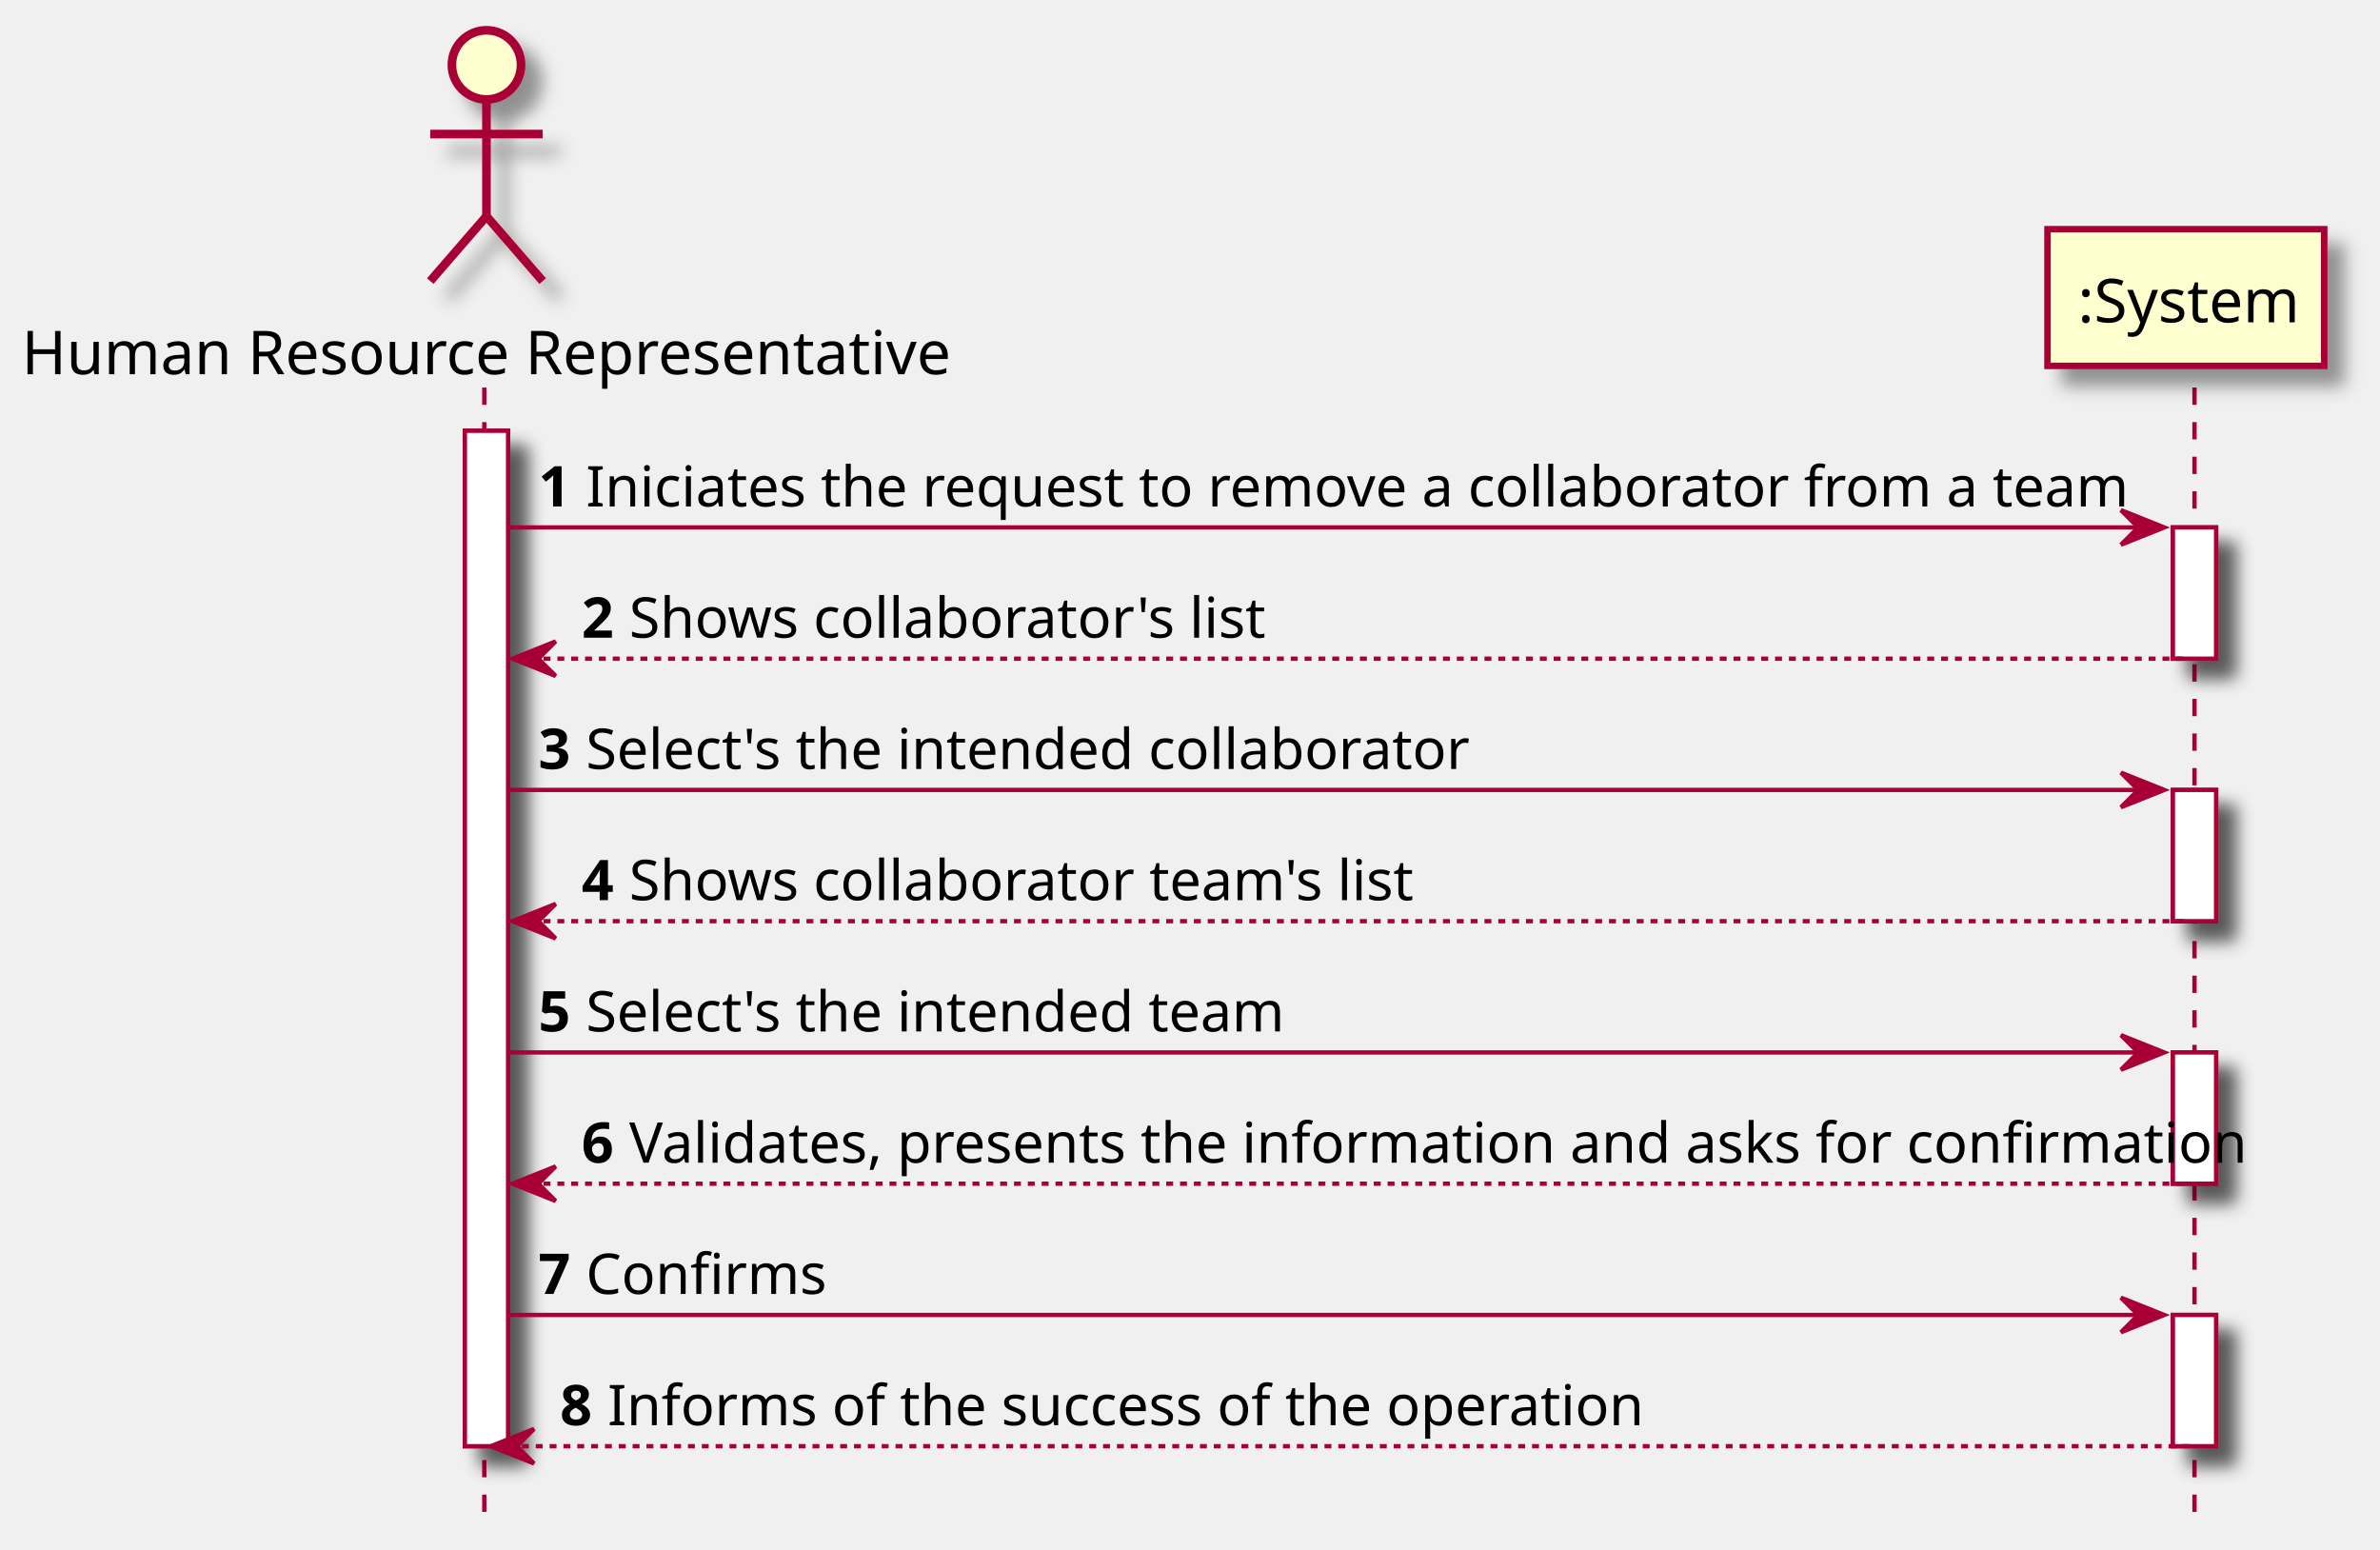
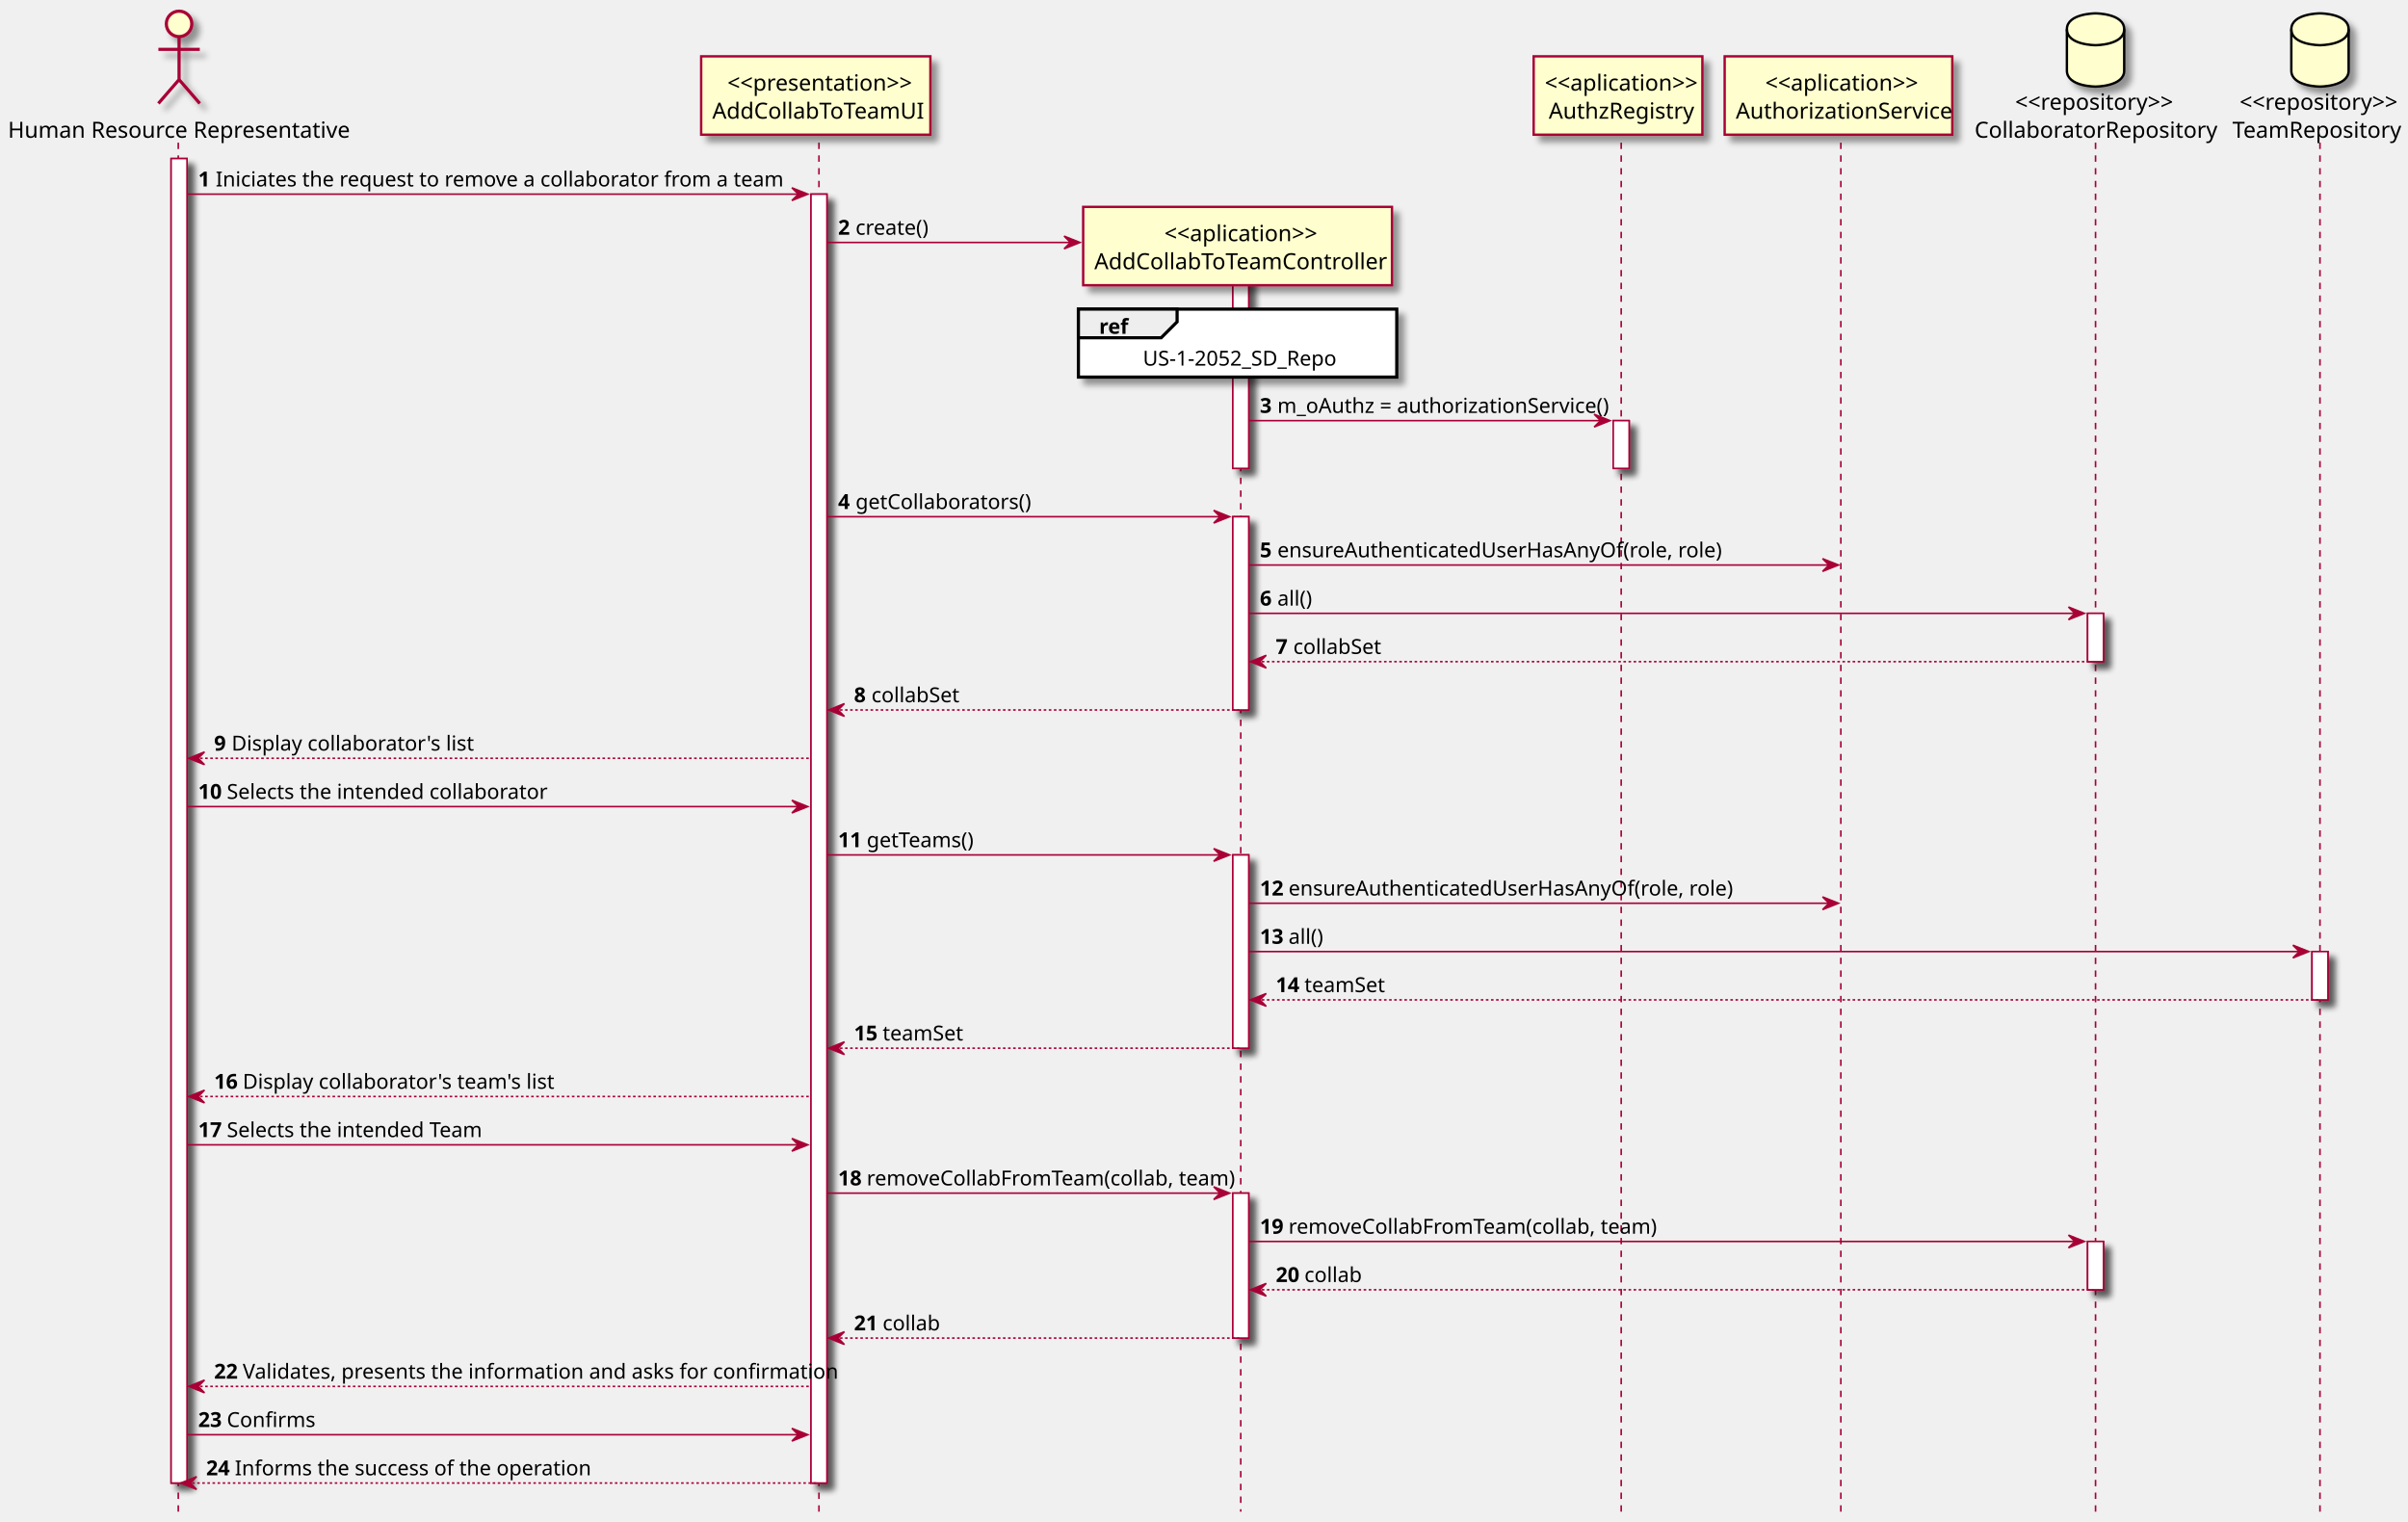
- <svg xmlns="http://www.w3.org/2000/svg" contentScriptType="application/ecmascript" contentStyleType="text/css" height="448.75px" preserveAspectRatio="none" style="width:688px;height:448px;" version="1.1" viewBox="0 0 688 448" width="688.75px" zoomAndPan="magnify">
+ <svg xmlns="http://www.w3.org/2000/svg" contentScriptType="application/ecmascript" contentStyleType="text/css" height="1195px" preserveAspectRatio="none" style="width:1891px;height:1195px;" version="1.1" viewBox="0 0 1891 1195" width="1891.25px" zoomAndPan="magnify">
  <defs>
-     <filter height="300%" id="ftp6182gb72ye" width="300%" x="-1" y="-1">
+     <filter height="300%" id="f6drviokorsm1" width="300%" x="-1" y="-1">
      <feGaussianBlur result="blurOut" stdDeviation="2.5" />
      <feColorMatrix in="blurOut" result="blurOut2" type="matrix" values="0 0 0 0 0 0 0 0 0 0 0 0 0 0 0 0 0 0 .4 0" />
      <feOffset dx="5.0" dy="5.0" in="blurOut2" result="blurOut3" />
      <feBlend in="SourceGraphic" in2="blurOut3" mode="normal" />
    </filter>
  </defs>
  <g>
-     <rect fill="#FFFFFF" filter="url(#ftp6182gb72ye)" height="293.516" style="stroke:#A80036;stroke-width:1.25;" width="12.5" x="134.375" y="124.512" />
-     <rect fill="#FFFFFF" filter="url(#ftp6182gb72ye)" height="37.94" style="stroke:#A80036;stroke-width:1.25;" width="12.5" x="628.125" y="152.451" />
-     <rect fill="#FFFFFF" filter="url(#ftp6182gb72ye)" height="37.94" style="stroke:#A80036;stroke-width:1.25;" width="12.5" x="628.125" y="228.33" />
-     <rect fill="#FFFFFF" filter="url(#ftp6182gb72ye)" height="37.94" style="stroke:#A80036;stroke-width:1.25;" width="12.5" x="628.125" y="304.209" />
-     <rect fill="#FFFFFF" filter="url(#ftp6182gb72ye)" height="37.94" style="stroke:#A80036;stroke-width:1.25;" width="12.5" x="628.125" y="380.088" />
-     <line style="stroke:#A80036;stroke-width:1.25;stroke-dasharray:5.0,5.0;" x1="140" x2="140" y1="112.012" y2="440.527" />
-     <line style="stroke:#A80036;stroke-width:1.25;stroke-dasharray:5.0,5.0;" x1="634.375" x2="634.375" y1="112.012" y2="440.527" />
+     <rect fill="#FFFFFF" filter="url(#f6drviokorsm1)" height="1040.01" style="stroke:#A80036;stroke-width:1.25;" width="12.5" x="134.375" y="124.512" />
+     <rect fill="#FFFFFF" filter="url(#f6drviokorsm1)" height="1012.07" style="stroke:#A80036;stroke-width:1.25;" width="12.5" x="636.875" y="152.451" />
+     <rect fill="#FFFFFF" filter="url(#f6drviokorsm1)" height="164.902" style="stroke:#A80036;stroke-width:1.25;" width="12.5" x="968.125" y="202.891" />
+     <rect fill="#FFFFFF" filter="url(#f6drviokorsm1)" height="151.758" style="stroke:#A80036;stroke-width:1.25;" width="12.5" x="968.125" y="405.732" />
+     <rect fill="#FFFFFF" filter="url(#f6drviokorsm1)" height="151.758" style="stroke:#A80036;stroke-width:1.25;" width="12.5" x="968.125" y="671.309" />
+     <rect fill="#FFFFFF" filter="url(#f6drviokorsm1)" height="113.818" style="stroke:#A80036;stroke-width:1.25;" width="12.5" x="968.125" y="936.885" />
+     <rect fill="#FFFFFF" filter="url(#f6drviokorsm1)" height="37.5" style="stroke:#A80036;stroke-width:1.25;" width="12.5" x="1266.875" y="330.293" />
+     <rect fill="#FFFFFF" filter="url(#f6drviokorsm1)" height="37.94" style="stroke:#A80036;stroke-width:1.25;" width="12.5" x="1639.375" y="481.611" />
+     <rect fill="#FFFFFF" filter="url(#f6drviokorsm1)" height="37.94" style="stroke:#A80036;stroke-width:1.25;" width="12.5" x="1639.375" y="974.824" />
+     <rect fill="#FFFFFF" filter="url(#f6drviokorsm1)" height="37.94" style="stroke:#A80036;stroke-width:1.25;" width="12.5" x="1815.625" y="747.188" />
+     <line style="stroke:#A80036;stroke-width:1.25;stroke-dasharray:5.0,5.0;" x1="140" x2="140" y1="112.012" y2="1187.022" />
+     <line style="stroke:#A80036;stroke-width:1.25;stroke-dasharray:5.0,5.0;" x1="643.125" x2="643.125" y1="112.012" y2="1187.022" />
+     <line style="stroke:#A80036;stroke-width:1.25;stroke-dasharray:5.0,5.0;" x1="974.375" x2="974.375" y1="215.088" y2="1187.022" />
+     <line style="stroke:#A80036;stroke-width:1.25;stroke-dasharray:5.0,5.0;" x1="1273.125" x2="1273.125" y1="112.012" y2="1187.022" />
+     <line style="stroke:#A80036;stroke-width:1.25;stroke-dasharray:5.0,5.0;" x1="1445.625" x2="1445.625" y1="112.012" y2="1187.022" />
+     <line style="stroke:#A80036;stroke-width:1.25;stroke-dasharray:5.0,5.0;" x1="1645.625" x2="1645.625" y1="112.012" y2="1187.022" />
+     <line style="stroke:#A80036;stroke-width:1.25;stroke-dasharray:5.0,5.0;" x1="1821.875" x2="1821.875" y1="112.012" y2="1187.022" />
    <text fill="#000000" font-family="sans-serif" font-size="17.5" lengthAdjust="spacing" textLength="261.25" x="6.25" y="108.166">Human Resource Representative</text>
-     <ellipse cx="140.625" cy="18.75" fill="#FEFECE" filter="url(#ftp6182gb72ye)" rx="10" ry="10" style="stroke:#A80036;stroke-width:2.5;" />
-     <path d="M140.625,28.75 L140.625,62.5 M124.375,38.75 L156.875,38.75 M140.625,62.5 L124.375,81.25 M140.625,62.5 L156.875,81.25 " fill="none" filter="url(#ftp6182gb72ye)" style="stroke:#A80036;stroke-width:2.5;" />
-     <rect fill="#FEFECE" filter="url(#ftp6182gb72ye)" height="39.512" style="stroke:#A80036;stroke-width:1.875;" width="80" x="591.875" y="66.25" />
-     <text fill="#000000" font-family="sans-serif" font-size="17.5" lengthAdjust="spacing" textLength="62.5" x="600.625" y="93.166">:System</text>
-     <rect fill="#FFFFFF" filter="url(#ftp6182gb72ye)" height="293.516" style="stroke:#A80036;stroke-width:1.25;" width="12.5" x="134.375" y="124.512" />
-     <rect fill="#FFFFFF" filter="url(#ftp6182gb72ye)" height="37.94" style="stroke:#A80036;stroke-width:1.25;" width="12.5" x="628.125" y="152.451" />
-     <rect fill="#FFFFFF" filter="url(#ftp6182gb72ye)" height="37.94" style="stroke:#A80036;stroke-width:1.25;" width="12.5" x="628.125" y="228.33" />
-     <rect fill="#FFFFFF" filter="url(#ftp6182gb72ye)" height="37.94" style="stroke:#A80036;stroke-width:1.25;" width="12.5" x="628.125" y="304.209" />
-     <rect fill="#FFFFFF" filter="url(#ftp6182gb72ye)" height="37.94" style="stroke:#A80036;stroke-width:1.25;" width="12.5" x="628.125" y="380.088" />
-     <polygon fill="#A80036" points="613.125,147.451,625.625,152.451,613.125,157.451,618.125,152.451" style="stroke:#A80036;stroke-width:1.25;" />
-     <line style="stroke:#A80036;stroke-width:1.25;" x1="146.875" x2="620.625" y1="152.451" y2="152.451" />
+     <ellipse cx="140.625" cy="18.75" fill="#FEFECE" filter="url(#f6drviokorsm1)" rx="10" ry="10" style="stroke:#A80036;stroke-width:2.5;" />
+     <path d="M140.625,28.75 L140.625,62.5 M124.375,38.75 L156.875,38.75 M140.625,62.5 L124.375,81.25 M140.625,62.5 L156.875,81.25 " fill="none" filter="url(#f6drviokorsm1)" style="stroke:#A80036;stroke-width:2.5;" />
+     <rect fill="#FEFECE" filter="url(#f6drviokorsm1)" height="61.523" style="stroke:#A80036;stroke-width:1.875;" width="180" x="550.625" y="44.238" />
+     <text fill="#000000" font-family="sans-serif" font-size="17.5" lengthAdjust="spacing" textLength="138.75" x="571.25" y="71.155">&lt;&lt;presentation&gt;&gt;</text>
+     <text fill="#000000" font-family="sans-serif" font-size="17.5" lengthAdjust="spacing" textLength="162.5" x="559.375" y="93.166">AddCollabToTeamUI</text>
+     <rect fill="#FEFECE" filter="url(#f6drviokorsm1)" height="61.523" style="stroke:#A80036;stroke-width:1.875;" width="132.5" x="1204.375" y="44.238" />
+     <text fill="#000000" font-family="sans-serif" font-size="17.5" lengthAdjust="spacing" textLength="115" x="1213.125" y="71.155">&lt;&lt;aplication&gt;&gt;</text>
+     <text fill="#000000" font-family="sans-serif" font-size="17.5" lengthAdjust="spacing" textLength="108.75" x="1216.25" y="93.166">AuthzRegistry</text>
+     <rect fill="#FEFECE" filter="url(#f6drviokorsm1)" height="61.523" style="stroke:#A80036;stroke-width:1.875;" width="178.75" x="1354.375" y="44.238" />
+     <text fill="#000000" font-family="sans-serif" font-size="17.5" lengthAdjust="spacing" textLength="115" x="1386.25" y="71.155">&lt;&lt;aplication&gt;&gt;</text>
+     <text fill="#000000" font-family="sans-serif" font-size="17.5" lengthAdjust="spacing" textLength="161.25" x="1363.125" y="93.166">AuthorizationService</text>
+     <text fill="#000000" font-family="sans-serif" font-size="17.5" lengthAdjust="spacing" textLength="118.75" x="1582.5" y="86.155">&lt;&lt;repository&gt;&gt;</text>
+     <text fill="#000000" font-family="sans-serif" font-size="17.5" lengthAdjust="spacing" textLength="182.5" x="1550.625" y="108.166">CollaboratorRepository</text>
+     <path d="M1623.125,22.988 C1623.125,10.488 1645.625,10.488 1645.625,10.488 C1645.625,10.488 1668.125,10.488 1668.125,22.988 L1668.125,55.488 C1668.125,67.988 1645.625,67.988 1645.625,67.988 C1645.625,67.988 1623.125,67.988 1623.125,55.488 L1623.125,22.988 " fill="#FEFECE" filter="url(#f6drviokorsm1)" style="stroke:#000000;stroke-width:1.875;" />
+     <path d="M1623.125,22.988 C1623.125,35.488 1645.625,35.488 1645.625,35.488 C1645.625,35.488 1668.125,35.488 1668.125,22.988 " fill="none" style="stroke:#000000;stroke-width:1.875;" />
+     <text fill="#000000" font-family="sans-serif" font-size="17.5" lengthAdjust="spacing" textLength="118.75" x="1758.75" y="86.155">&lt;&lt;repository&gt;&gt;</text>
+     <text fill="#000000" font-family="sans-serif" font-size="17.5" lengthAdjust="spacing" textLength="130" x="1753.125" y="108.166">TeamRepository</text>
+     <path d="M1799.375,22.988 C1799.375,10.488 1821.875,10.488 1821.875,10.488 C1821.875,10.488 1844.375,10.488 1844.375,22.988 L1844.375,55.488 C1844.375,67.988 1821.875,67.988 1821.875,67.988 C1821.875,67.988 1799.375,67.988 1799.375,55.488 L1799.375,22.988 " fill="#FEFECE" filter="url(#f6drviokorsm1)" style="stroke:#000000;stroke-width:1.875;" />
+     <path d="M1799.375,22.988 C1799.375,35.488 1821.875,35.488 1821.875,35.488 C1821.875,35.488 1844.375,35.488 1844.375,22.988 " fill="none" style="stroke:#000000;stroke-width:1.875;" />
+     <rect fill="#FFFFFF" filter="url(#f6drviokorsm1)" height="1040.01" style="stroke:#A80036;stroke-width:1.25;" width="12.5" x="134.375" y="124.512" />
+     <rect fill="#FFFFFF" filter="url(#f6drviokorsm1)" height="1012.07" style="stroke:#A80036;stroke-width:1.25;" width="12.5" x="636.875" y="152.451" />
+     <rect fill="#FFFFFF" filter="url(#f6drviokorsm1)" height="164.902" style="stroke:#A80036;stroke-width:1.25;" width="12.5" x="968.125" y="202.891" />
+     <rect fill="#FFFFFF" filter="url(#f6drviokorsm1)" height="151.758" style="stroke:#A80036;stroke-width:1.25;" width="12.5" x="968.125" y="405.732" />
+     <rect fill="#FFFFFF" filter="url(#f6drviokorsm1)" height="151.758" style="stroke:#A80036;stroke-width:1.25;" width="12.5" x="968.125" y="671.309" />
+     <rect fill="#FFFFFF" filter="url(#f6drviokorsm1)" height="113.818" style="stroke:#A80036;stroke-width:1.25;" width="12.5" x="968.125" y="936.885" />
+     <rect fill="#FFFFFF" filter="url(#f6drviokorsm1)" height="37.5" style="stroke:#A80036;stroke-width:1.25;" width="12.5" x="1266.875" y="330.293" />
+     <rect fill="#FFFFFF" filter="url(#f6drviokorsm1)" height="37.94" style="stroke:#A80036;stroke-width:1.25;" width="12.5" x="1639.375" y="481.611" />
+     <rect fill="#FFFFFF" filter="url(#f6drviokorsm1)" height="37.94" style="stroke:#A80036;stroke-width:1.25;" width="12.5" x="1639.375" y="974.824" />
+     <rect fill="#FFFFFF" filter="url(#f6drviokorsm1)" height="37.94" style="stroke:#A80036;stroke-width:1.25;" width="12.5" x="1815.625" y="747.188" />
+     <polygon fill="#A80036" points="621.875,147.451,634.375,152.451,621.875,157.451,626.875,152.451" style="stroke:#A80036;stroke-width:1.25;" />
+     <line style="stroke:#A80036;stroke-width:1.25;" x1="146.875" x2="629.375" y1="152.451" y2="152.451" />
    <text fill="#000000" font-family="sans-serif" font-size="16.25" font-weight="bold" lengthAdjust="spacing" textLength="8.75" x="155.625" y="146.381">1</text>
    <text fill="#000000" font-family="sans-serif" font-size="16.25" lengthAdjust="spacing" textLength="415" x="169.375" y="146.381">Iniciates the request to remove a collaborator from a team</text>
-     <polygon fill="#A80036" points="160.625,185.391,148.125,190.391,160.625,195.391,155.625,190.391" style="stroke:#A80036;stroke-width:1.25;" />
-     <line style="stroke:#A80036;stroke-width:1.25;stroke-dasharray:2.0,2.0;" x1="153.125" x2="633.125" y1="190.391" y2="190.391" />
-     <text fill="#000000" font-family="sans-serif" font-size="16.25" font-weight="bold" lengthAdjust="spacing" textLength="8.75" x="168.125" y="184.32">2</text>
-     <text fill="#000000" font-family="sans-serif" font-size="16.25" lengthAdjust="spacing" textLength="175" x="181.875" y="184.32">Shows collaborator's list</text>
-     <polygon fill="#A80036" points="613.125,223.33,625.625,228.33,613.125,233.33,618.125,228.33" style="stroke:#A80036;stroke-width:1.25;" />
-     <line style="stroke:#A80036;stroke-width:1.25;" x1="146.875" x2="620.625" y1="228.33" y2="228.33" />
-     <text fill="#000000" font-family="sans-serif" font-size="16.25" font-weight="bold" lengthAdjust="spacing" textLength="8.75" x="155.625" y="222.26">3</text>
-     <text fill="#000000" font-family="sans-serif" font-size="16.25" lengthAdjust="spacing" textLength="240" x="169.375" y="222.26">Select's the intended collaborator</text>
-     <polygon fill="#A80036" points="160.625,261.269,148.125,266.269,160.625,271.269,155.625,266.269" style="stroke:#A80036;stroke-width:1.25;" />
-     <line style="stroke:#A80036;stroke-width:1.25;stroke-dasharray:2.0,2.0;" x1="153.125" x2="633.125" y1="266.269" y2="266.269" />
-     <text fill="#000000" font-family="sans-serif" font-size="16.25" font-weight="bold" lengthAdjust="spacing" textLength="8.75" x="168.125" y="260.199">4</text>
-     <text fill="#000000" font-family="sans-serif" font-size="16.25" lengthAdjust="spacing" textLength="216.25" x="181.875" y="260.199">Shows collaborator team's list</text>
-     <polygon fill="#A80036" points="613.125,299.209,625.625,304.209,613.125,309.209,618.125,304.209" style="stroke:#A80036;stroke-width:1.25;" />
-     <line style="stroke:#A80036;stroke-width:1.25;" x1="146.875" x2="620.625" y1="304.209" y2="304.209" />
-     <text fill="#000000" font-family="sans-serif" font-size="16.25" font-weight="bold" lengthAdjust="spacing" textLength="8.75" x="155.625" y="298.138">5</text>
-     <text fill="#000000" font-family="sans-serif" font-size="16.25" lengthAdjust="spacing" textLength="192.5" x="169.375" y="298.138">Select's the intended team</text>
-     <polygon fill="#A80036" points="160.625,337.148,148.125,342.148,160.625,347.148,155.625,342.148" style="stroke:#A80036;stroke-width:1.25;" />
-     <line style="stroke:#A80036;stroke-width:1.25;stroke-dasharray:2.0,2.0;" x1="153.125" x2="633.125" y1="342.148" y2="342.148" />
-     <text fill="#000000" font-family="sans-serif" font-size="16.25" font-weight="bold" lengthAdjust="spacing" textLength="8.75" x="168.125" y="336.078">6</text>
-     <text fill="#000000" font-family="sans-serif" font-size="16.25" lengthAdjust="spacing" textLength="437.5" x="181.875" y="336.078">Validates, presents the information and asks for confirmation</text>
-     <polygon fill="#A80036" points="613.125,375.088,625.625,380.088,613.125,385.088,618.125,380.088" style="stroke:#A80036;stroke-width:1.25;" />
-     <line style="stroke:#A80036;stroke-width:1.25;" x1="146.875" x2="620.625" y1="380.088" y2="380.088" />
-     <text fill="#000000" font-family="sans-serif" font-size="16.25" font-weight="bold" lengthAdjust="spacing" textLength="8.75" x="155.625" y="374.017">7</text>
-     <text fill="#000000" font-family="sans-serif" font-size="16.25" lengthAdjust="spacing" textLength="63.75" x="169.375" y="374.017">Confirms</text>
-     <polygon fill="#A80036" points="154.375,413.027,141.875,418.027,154.375,423.027,149.375,418.027" style="stroke:#A80036;stroke-width:1.25;" />
-     <line style="stroke:#A80036;stroke-width:1.25;stroke-dasharray:2.0,2.0;" x1="146.875" x2="633.125" y1="418.027" y2="418.027" />
-     <text fill="#000000" font-family="sans-serif" font-size="16.25" font-weight="bold" lengthAdjust="spacing" textLength="8.75" x="161.875" y="411.957">8</text>
-     <text fill="#000000" font-family="sans-serif" font-size="16.25" lengthAdjust="spacing" textLength="280" x="175.625" y="411.957">Informs of the success of the operation</text>
+     <polygon fill="#A80036" points="835.625,185.391,848.125,190.391,835.625,195.391,840.625,190.391" style="stroke:#A80036;stroke-width:1.25;" />
+     <line style="stroke:#A80036;stroke-width:1.25;" x1="649.375" x2="843.125" y1="190.391" y2="190.391" />
+     <text fill="#000000" font-family="sans-serif" font-size="16.25" font-weight="bold" lengthAdjust="spacing" textLength="8.75" x="658.125" y="184.32">2</text>
+     <text fill="#000000" font-family="sans-serif" font-size="16.25" lengthAdjust="spacing" textLength="55" x="671.875" y="184.32">create()</text>
+     <rect fill="#FEFECE" filter="url(#f6drviokorsm1)" height="61.523" style="stroke:#A80036;stroke-width:1.875;" width="242.5" x="850.625" y="162.451" />
+     <text fill="#000000" font-family="sans-serif" font-size="17.5" lengthAdjust="spacing" textLength="115" x="914.375" y="189.368">&lt;&lt;aplication&gt;&gt;</text>
+     <text fill="#000000" font-family="sans-serif" font-size="17.5" lengthAdjust="spacing" textLength="225" x="859.375" y="211.379">AddCollabToTeamController</text>
+     <rect fill="#FFFFFF" filter="url(#f6drviokorsm1)" height="53.379" style="stroke:#000000;stroke-width:2.5;" width="250" x="846.875" y="242.725" />
+     <polygon fill="#EEEEEE" points="846.875,242.725,924.375,242.725,924.375,252.725,911.875,265.225,846.875,265.225,846.875,242.725" style="stroke:#000000;stroke-width:2.5;" />
+     <text fill="#000000" font-family="sans-serif" font-size="16.25" font-weight="bold" lengthAdjust="spacing" textLength="21.25" x="863.125" y="262.094">ref</text>
+     <text fill="#000000" font-family="sans-serif" font-size="16.25" lengthAdjust="spacing" textLength="153.75" x="897.5" y="287.094">US-1-2052_SD_Repo</text>
+     <polygon fill="#A80036" points="1251.875,325.293,1264.375,330.293,1251.875,335.293,1256.875,330.293" style="stroke:#A80036;stroke-width:1.25;" />
+     <line style="stroke:#A80036;stroke-width:1.25;" x1="980.625" x2="1259.375" y1="330.293" y2="330.293" />
+     <text fill="#000000" font-family="sans-serif" font-size="16.25" font-weight="bold" lengthAdjust="spacing" textLength="8.75" x="989.375" y="324.222">3</text>
+     <text fill="#000000" font-family="sans-serif" font-size="16.25" lengthAdjust="spacing" textLength="248.75" x="1003.125" y="324.222">m_oAuthz = authorizationService()</text>
+     <polygon fill="#A80036" points="953.125,400.732,965.625,405.732,953.125,410.732,958.125,405.732" style="stroke:#A80036;stroke-width:1.25;" />
+     <line style="stroke:#A80036;stroke-width:1.25;" x1="649.375" x2="960.625" y1="405.732" y2="405.732" />
+     <text fill="#000000" font-family="sans-serif" font-size="16.25" font-weight="bold" lengthAdjust="spacing" textLength="8.75" x="658.125" y="399.662">4</text>
+     <text fill="#000000" font-family="sans-serif" font-size="16.25" lengthAdjust="spacing" textLength="127.5" x="671.875" y="399.662">getCollaborators()</text>
+     <polygon fill="#A80036" points="1431.25,438.672,1443.75,443.672,1431.25,448.672,1436.25,443.672" style="stroke:#A80036;stroke-width:1.25;" />
+     <line style="stroke:#A80036;stroke-width:1.25;" x1="980.625" x2="1438.75" y1="443.672" y2="443.672" />
+     <text fill="#000000" font-family="sans-serif" font-size="16.25" font-weight="bold" lengthAdjust="spacing" textLength="8.75" x="989.375" y="437.601">5</text>
+     <text fill="#000000" font-family="sans-serif" font-size="16.25" lengthAdjust="spacing" textLength="328.75" x="1003.125" y="437.601">ensureAuthenticatedUserHasAnyOf(role, role)</text>
+     <polygon fill="#A80036" points="1624.375,476.611,1636.875,481.611,1624.375,486.611,1629.375,481.611" style="stroke:#A80036;stroke-width:1.25;" />
+     <line style="stroke:#A80036;stroke-width:1.25;" x1="980.625" x2="1631.875" y1="481.611" y2="481.611" />
+     <text fill="#000000" font-family="sans-serif" font-size="16.25" font-weight="bold" lengthAdjust="spacing" textLength="8.75" x="989.375" y="475.541">6</text>
+     <text fill="#000000" font-family="sans-serif" font-size="16.25" lengthAdjust="spacing" textLength="26.25" x="1003.125" y="475.541">all()</text>
+     <polygon fill="#A80036" points="994.375,514.551,981.875,519.551,994.375,524.551,989.375,519.551" style="stroke:#A80036;stroke-width:1.25;" />
+     <line style="stroke:#A80036;stroke-width:1.25;stroke-dasharray:2.0,2.0;" x1="986.875" x2="1644.375" y1="519.551" y2="519.551" />
+     <text fill="#000000" font-family="sans-serif" font-size="16.25" font-weight="bold" lengthAdjust="spacing" textLength="8.75" x="1001.875" y="513.48">7</text>
+     <text fill="#000000" font-family="sans-serif" font-size="16.25" lengthAdjust="spacing" textLength="67.5" x="1015.625" y="513.48">collabSet</text>
+     <polygon fill="#A80036" points="663.125,552.49,650.625,557.49,663.125,562.49,658.125,557.49" style="stroke:#A80036;stroke-width:1.25;" />
+     <line style="stroke:#A80036;stroke-width:1.25;stroke-dasharray:2.0,2.0;" x1="655.625" x2="973.125" y1="557.49" y2="557.49" />
+     <text fill="#000000" font-family="sans-serif" font-size="16.25" font-weight="bold" lengthAdjust="spacing" textLength="8.75" x="670.625" y="551.42">8</text>
+     <text fill="#000000" font-family="sans-serif" font-size="16.25" lengthAdjust="spacing" textLength="67.5" x="684.375" y="551.42">collabSet</text>
+     <polygon fill="#A80036" points="160.625,590.43,148.125,595.43,160.625,600.43,155.625,595.43" style="stroke:#A80036;stroke-width:1.25;" />
+     <line style="stroke:#A80036;stroke-width:1.25;stroke-dasharray:2.0,2.0;" x1="153.125" x2="635.625" y1="595.43" y2="595.43" />
+     <text fill="#000000" font-family="sans-serif" font-size="16.25" font-weight="bold" lengthAdjust="spacing" textLength="8.75" x="168.125" y="589.359">9</text>
+     <text fill="#000000" font-family="sans-serif" font-size="16.25" lengthAdjust="spacing" textLength="180" x="181.875" y="589.359">Display collaborator's list</text>
+     <polygon fill="#A80036" points="621.875,628.369,634.375,633.369,621.875,638.369,626.875,633.369" style="stroke:#A80036;stroke-width:1.25;" />
+     <line style="stroke:#A80036;stroke-width:1.25;" x1="146.875" x2="629.375" y1="633.369" y2="633.369" />
+     <text fill="#000000" font-family="sans-serif" font-size="16.25" font-weight="bold" lengthAdjust="spacing" textLength="17.5" x="155.625" y="627.299">10</text>
+     <text fill="#000000" font-family="sans-serif" font-size="16.25" lengthAdjust="spacing" textLength="237.5" x="178.125" y="627.299">Selects the intended collaborator</text>
+     <polygon fill="#A80036" points="953.125,666.309,965.625,671.309,953.125,676.309,958.125,671.309" style="stroke:#A80036;stroke-width:1.25;" />
+     <line style="stroke:#A80036;stroke-width:1.25;" x1="649.375" x2="960.625" y1="671.309" y2="671.309" />
+     <text fill="#000000" font-family="sans-serif" font-size="16.25" font-weight="bold" lengthAdjust="spacing" textLength="17.5" x="658.125" y="665.238">11</text>
+     <text fill="#000000" font-family="sans-serif" font-size="16.25" lengthAdjust="spacing" textLength="81.25" x="680.625" y="665.238">getTeams()</text>
+     <polygon fill="#A80036" points="1431.25,704.248,1443.75,709.248,1431.25,714.248,1436.25,709.248" style="stroke:#A80036;stroke-width:1.25;" />
+     <line style="stroke:#A80036;stroke-width:1.25;" x1="980.625" x2="1438.75" y1="709.248" y2="709.248" />
+     <text fill="#000000" font-family="sans-serif" font-size="16.25" font-weight="bold" lengthAdjust="spacing" textLength="17.5" x="989.375" y="703.178">12</text>
+     <text fill="#000000" font-family="sans-serif" font-size="16.25" lengthAdjust="spacing" textLength="328.75" x="1011.875" y="703.178">ensureAuthenticatedUserHasAnyOf(role, role)</text>
+     <polygon fill="#A80036" points="1800.625,742.188,1813.125,747.188,1800.625,752.188,1805.625,747.188" style="stroke:#A80036;stroke-width:1.25;" />
+     <line style="stroke:#A80036;stroke-width:1.25;" x1="980.625" x2="1808.125" y1="747.188" y2="747.188" />
+     <text fill="#000000" font-family="sans-serif" font-size="16.25" font-weight="bold" lengthAdjust="spacing" textLength="17.5" x="989.375" y="741.117">13</text>
+     <text fill="#000000" font-family="sans-serif" font-size="16.25" lengthAdjust="spacing" textLength="26.25" x="1011.875" y="741.117">all()</text>
+     <polygon fill="#A80036" points="994.375,780.127,981.875,785.127,994.375,790.127,989.375,785.127" style="stroke:#A80036;stroke-width:1.25;" />
+     <line style="stroke:#A80036;stroke-width:1.25;stroke-dasharray:2.0,2.0;" x1="986.875" x2="1820.625" y1="785.127" y2="785.127" />
+     <text fill="#000000" font-family="sans-serif" font-size="16.25" font-weight="bold" lengthAdjust="spacing" textLength="17.5" x="1001.875" y="779.056">14</text>
+     <text fill="#000000" font-family="sans-serif" font-size="16.25" lengthAdjust="spacing" textLength="61.25" x="1024.375" y="779.056">teamSet</text>
+     <polygon fill="#A80036" points="663.125,818.066,650.625,823.066,663.125,828.066,658.125,823.066" style="stroke:#A80036;stroke-width:1.25;" />
+     <line style="stroke:#A80036;stroke-width:1.25;stroke-dasharray:2.0,2.0;" x1="655.625" x2="973.125" y1="823.066" y2="823.066" />
+     <text fill="#000000" font-family="sans-serif" font-size="16.25" font-weight="bold" lengthAdjust="spacing" textLength="17.5" x="670.625" y="816.996">15</text>
+     <text fill="#000000" font-family="sans-serif" font-size="16.25" lengthAdjust="spacing" textLength="61.25" x="693.125" y="816.996">teamSet</text>
+     <polygon fill="#A80036" points="160.625,856.006,148.125,861.006,160.625,866.006,155.625,861.006" style="stroke:#A80036;stroke-width:1.25;" />
+     <line style="stroke:#A80036;stroke-width:1.25;stroke-dasharray:2.0,2.0;" x1="153.125" x2="635.625" y1="861.006" y2="861.006" />
+     <text fill="#000000" font-family="sans-serif" font-size="16.25" font-weight="bold" lengthAdjust="spacing" textLength="17.5" x="168.125" y="854.935">16</text>
+     <text fill="#000000" font-family="sans-serif" font-size="16.25" lengthAdjust="spacing" textLength="232.5" x="190.625" y="854.935">Display collaborator's team's list</text>
+     <polygon fill="#A80036" points="621.875,893.945,634.375,898.945,621.875,903.945,626.875,898.945" style="stroke:#A80036;stroke-width:1.25;" />
+     <line style="stroke:#A80036;stroke-width:1.25;" x1="146.875" x2="629.375" y1="898.945" y2="898.945" />
+     <text fill="#000000" font-family="sans-serif" font-size="16.25" font-weight="bold" lengthAdjust="spacing" textLength="17.5" x="155.625" y="892.875">17</text>
+     <text fill="#000000" font-family="sans-serif" font-size="16.25" lengthAdjust="spacing" textLength="193.75" x="178.125" y="892.875">Selects the intended Team</text>
+     <polygon fill="#A80036" points="953.125,931.885,965.625,936.885,953.125,941.885,958.125,936.885" style="stroke:#A80036;stroke-width:1.25;" />
+     <line style="stroke:#A80036;stroke-width:1.25;" x1="649.375" x2="960.625" y1="936.885" y2="936.885" />
+     <text fill="#000000" font-family="sans-serif" font-size="16.25" font-weight="bold" lengthAdjust="spacing" textLength="17.5" x="658.125" y="930.814">18</text>
+     <text fill="#000000" font-family="sans-serif" font-size="16.25" lengthAdjust="spacing" textLength="272.5" x="680.625" y="930.814">removeCollabFromTeam(collab, team)</text>
+     <polygon fill="#A80036" points="1624.375,969.824,1636.875,974.824,1624.375,979.824,1629.375,974.824" style="stroke:#A80036;stroke-width:1.25;" />
+     <line style="stroke:#A80036;stroke-width:1.25;" x1="980.625" x2="1631.875" y1="974.824" y2="974.824" />
+     <text fill="#000000" font-family="sans-serif" font-size="16.25" font-weight="bold" lengthAdjust="spacing" textLength="17.5" x="989.375" y="968.754">19</text>
+     <text fill="#000000" font-family="sans-serif" font-size="16.25" lengthAdjust="spacing" textLength="272.5" x="1011.875" y="968.754">removeCollabFromTeam(collab, team)</text>
+     <polygon fill="#A80036" points="994.375,1007.764,981.875,1012.764,994.375,1017.764,989.375,1012.764" style="stroke:#A80036;stroke-width:1.25;" />
+     <line style="stroke:#A80036;stroke-width:1.25;stroke-dasharray:2.0,2.0;" x1="986.875" x2="1644.375" y1="1012.764" y2="1012.764" />
+     <text fill="#000000" font-family="sans-serif" font-size="16.25" font-weight="bold" lengthAdjust="spacing" textLength="17.5" x="1001.875" y="1006.693">20</text>
+     <text fill="#000000" font-family="sans-serif" font-size="16.25" lengthAdjust="spacing" textLength="42.5" x="1024.375" y="1006.693">collab</text>
+     <polygon fill="#A80036" points="663.125,1045.703,650.625,1050.703,663.125,1055.703,658.125,1050.703" style="stroke:#A80036;stroke-width:1.25;" />
+     <line style="stroke:#A80036;stroke-width:1.25;stroke-dasharray:2.0,2.0;" x1="655.625" x2="973.125" y1="1050.703" y2="1050.703" />
+     <text fill="#000000" font-family="sans-serif" font-size="16.25" font-weight="bold" lengthAdjust="spacing" textLength="17.5" x="670.625" y="1044.633">21</text>
+     <text fill="#000000" font-family="sans-serif" font-size="16.25" lengthAdjust="spacing" textLength="42.5" x="693.125" y="1044.633">collab</text>
+     <polygon fill="#A80036" points="160.625,1083.643,148.125,1088.643,160.625,1093.643,155.625,1088.643" style="stroke:#A80036;stroke-width:1.25;" />
+     <line style="stroke:#A80036;stroke-width:1.25;stroke-dasharray:2.0,2.0;" x1="153.125" x2="635.625" y1="1088.643" y2="1088.643" />
+     <text fill="#000000" font-family="sans-serif" font-size="16.25" font-weight="bold" lengthAdjust="spacing" textLength="17.5" x="168.125" y="1082.572">22</text>
+     <text fill="#000000" font-family="sans-serif" font-size="16.25" lengthAdjust="spacing" textLength="437.5" x="190.625" y="1082.572">Validates, presents the information and asks for confirmation</text>
+     <polygon fill="#A80036" points="621.875,1121.582,634.375,1126.582,621.875,1131.582,626.875,1126.582" style="stroke:#A80036;stroke-width:1.25;" />
+     <line style="stroke:#A80036;stroke-width:1.25;" x1="146.875" x2="629.375" y1="1126.582" y2="1126.582" />
+     <text fill="#000000" font-family="sans-serif" font-size="16.25" font-weight="bold" lengthAdjust="spacing" textLength="17.5" x="155.625" y="1120.512">23</text>
+     <text fill="#000000" font-family="sans-serif" font-size="16.25" lengthAdjust="spacing" textLength="63.75" x="178.125" y="1120.512">Confirms</text>
+     <polygon fill="#A80036" points="154.375,1159.522,141.875,1164.522,154.375,1169.522,149.375,1164.522" style="stroke:#A80036;stroke-width:1.25;" />
+     <line style="stroke:#A80036;stroke-width:1.25;stroke-dasharray:2.0,2.0;" x1="146.875" x2="641.875" y1="1164.522" y2="1164.522" />
+     <text fill="#000000" font-family="sans-serif" font-size="16.25" font-weight="bold" lengthAdjust="spacing" textLength="17.5" x="161.875" y="1158.451">24</text>
+     <text fill="#000000" font-family="sans-serif" font-size="16.25" lengthAdjust="spacing" textLength="262.5" x="184.375" y="1158.451">Informs the success of the operation</text>
  </g>
</svg>
